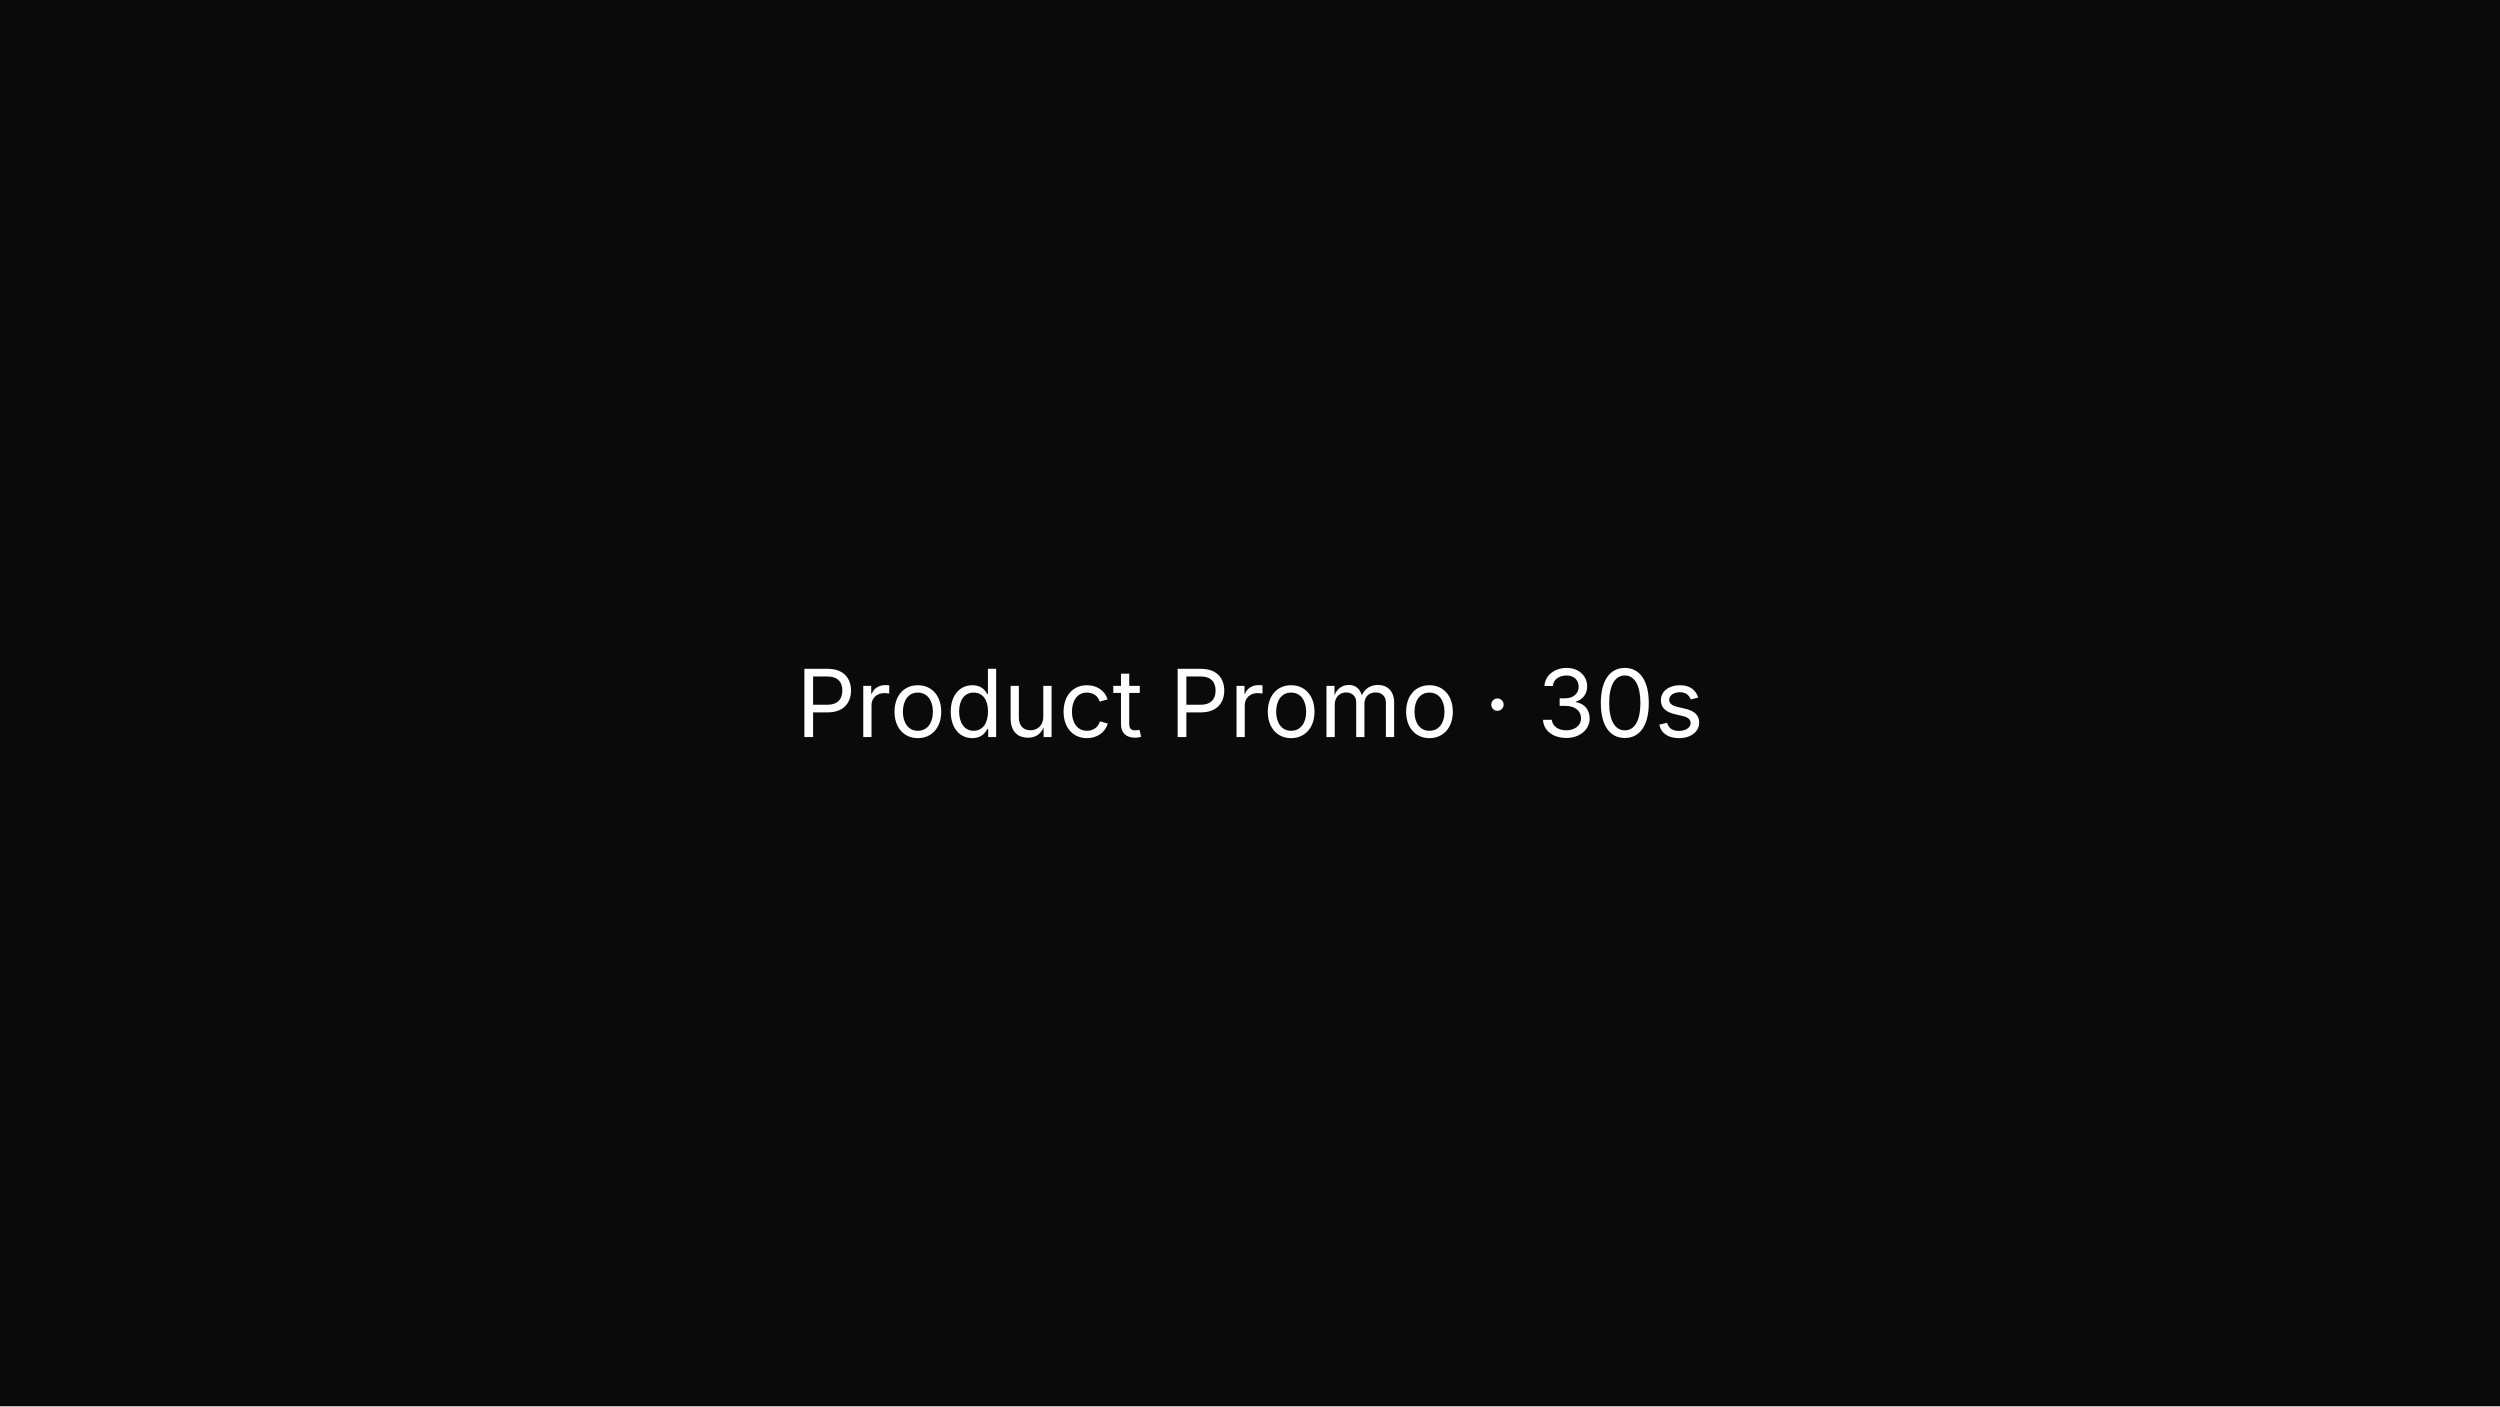
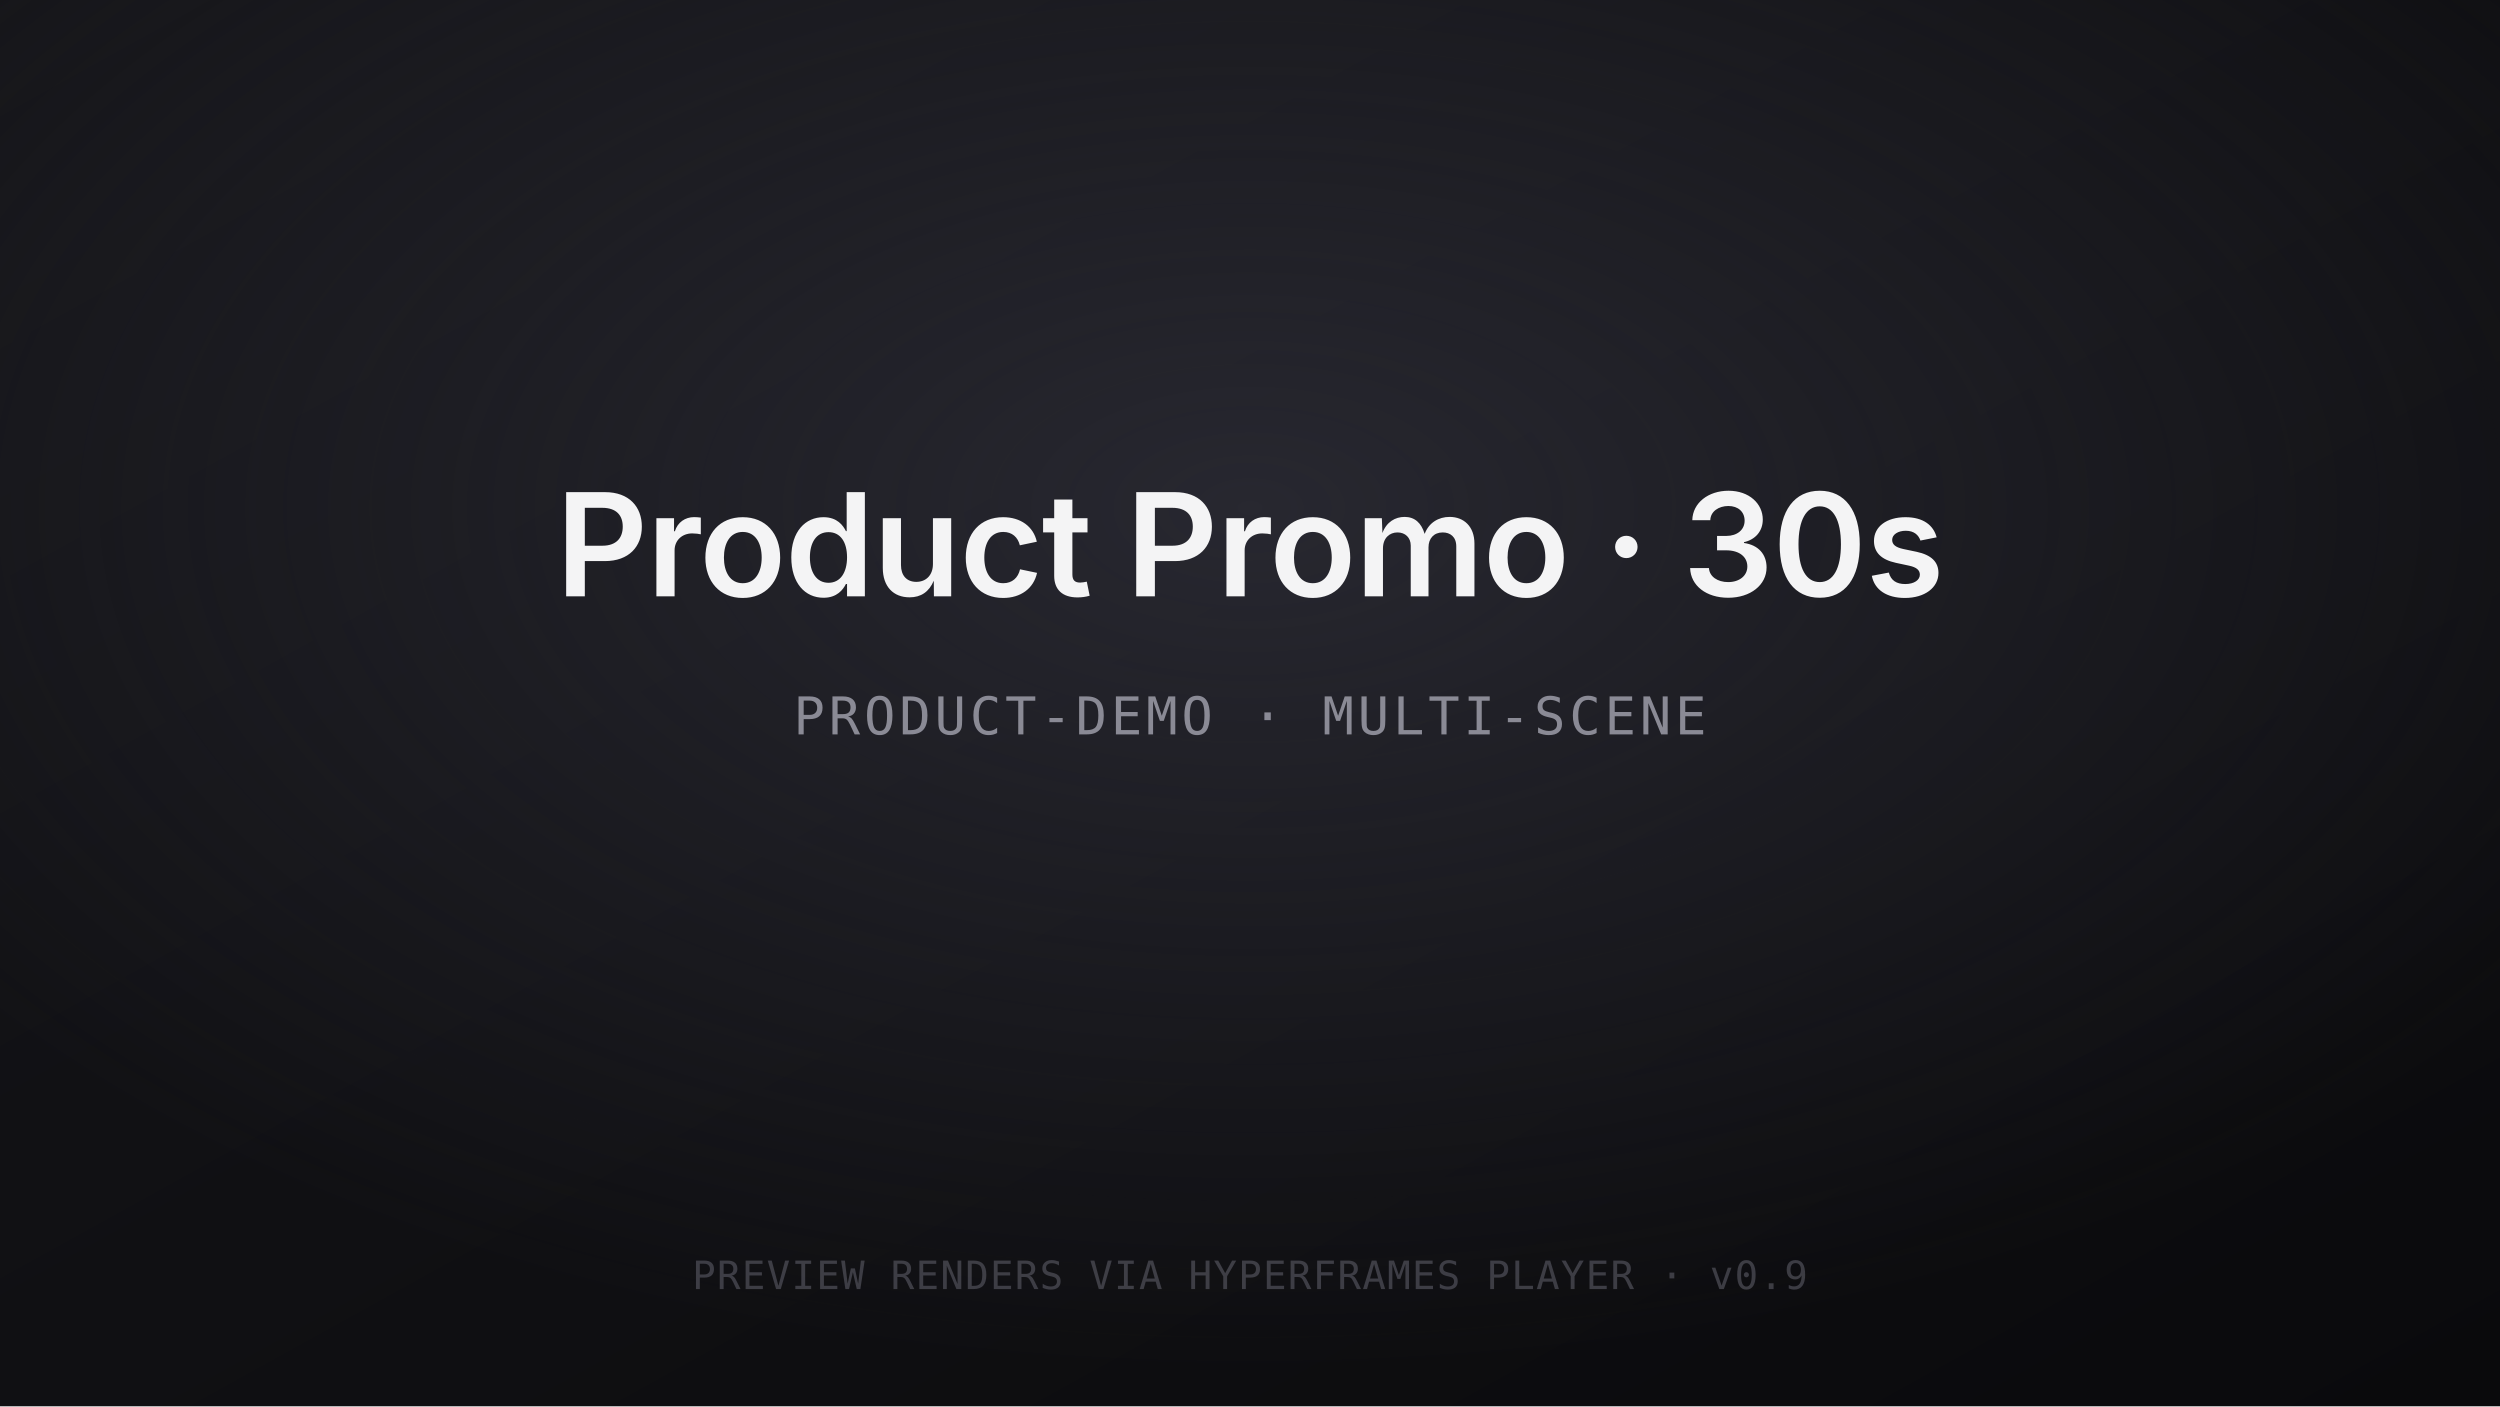
- <svg xmlns="http://www.w3.org/2000/svg" viewBox="0 0 1920 1080" width="1920" height="1080">
-   <rect width="100%" height="100%" fill="#0a0a0a" />
-   <text x="50%" y="50%" fill="#fff" font-family="Inter, sans-serif" font-size="72" text-anchor="middle" dominant-baseline="middle">Product Promo · 30s</text>
+ <svg xmlns="http://www.w3.org/2000/svg" viewBox="0 0 1920 1080" width="1920" height="1080" font-family="Inter, ui-sans-serif, sans-serif">
+   <defs>
+     <linearGradient id="bg" x1="0" y1="0" x2="1" y2="1">
+       <stop offset="0" stop-color="#16161a" />
+       <stop offset="1" stop-color="#0a0a0c" />
+     </linearGradient>
+     <radialGradient id="glow" cx="0.5" cy="0.36" r="0.62">
+       <stop offset="0" stop-color="#2a2a33" stop-opacity="0.9" />
+       <stop offset="1" stop-color="#2a2a33" stop-opacity="0" />
+     </radialGradient>
+   </defs>
+   <rect width="100%" height="100%" fill="url(#bg)" />
+   <rect width="100%" height="100%" fill="url(#glow)" />
+   <text x="960" y="458" fill="#f4f4f5" font-size="110" font-weight="600" text-anchor="middle" letter-spacing="-1">
+     <tspan x="960" dy="0">Product Promo · 30s</tspan>
+   </text>
+   <text x="960" y="564" fill="#8a8a95" font-size="40" font-weight="500" text-anchor="middle" font-family="ui-monospace, monospace" letter-spacing="3">PRODUCT-DEMO · MULTI-SCENE</text>
+   <g opacity="0.6">
+     <text x="960" y="990" fill="#5b5b66" font-size="30" text-anchor="middle" font-family="ui-monospace, monospace" letter-spacing="1">PREVIEW RENDERS VIA HYPERFRAMES PLAYER · v0.9</text>
+   </g>
</svg>
